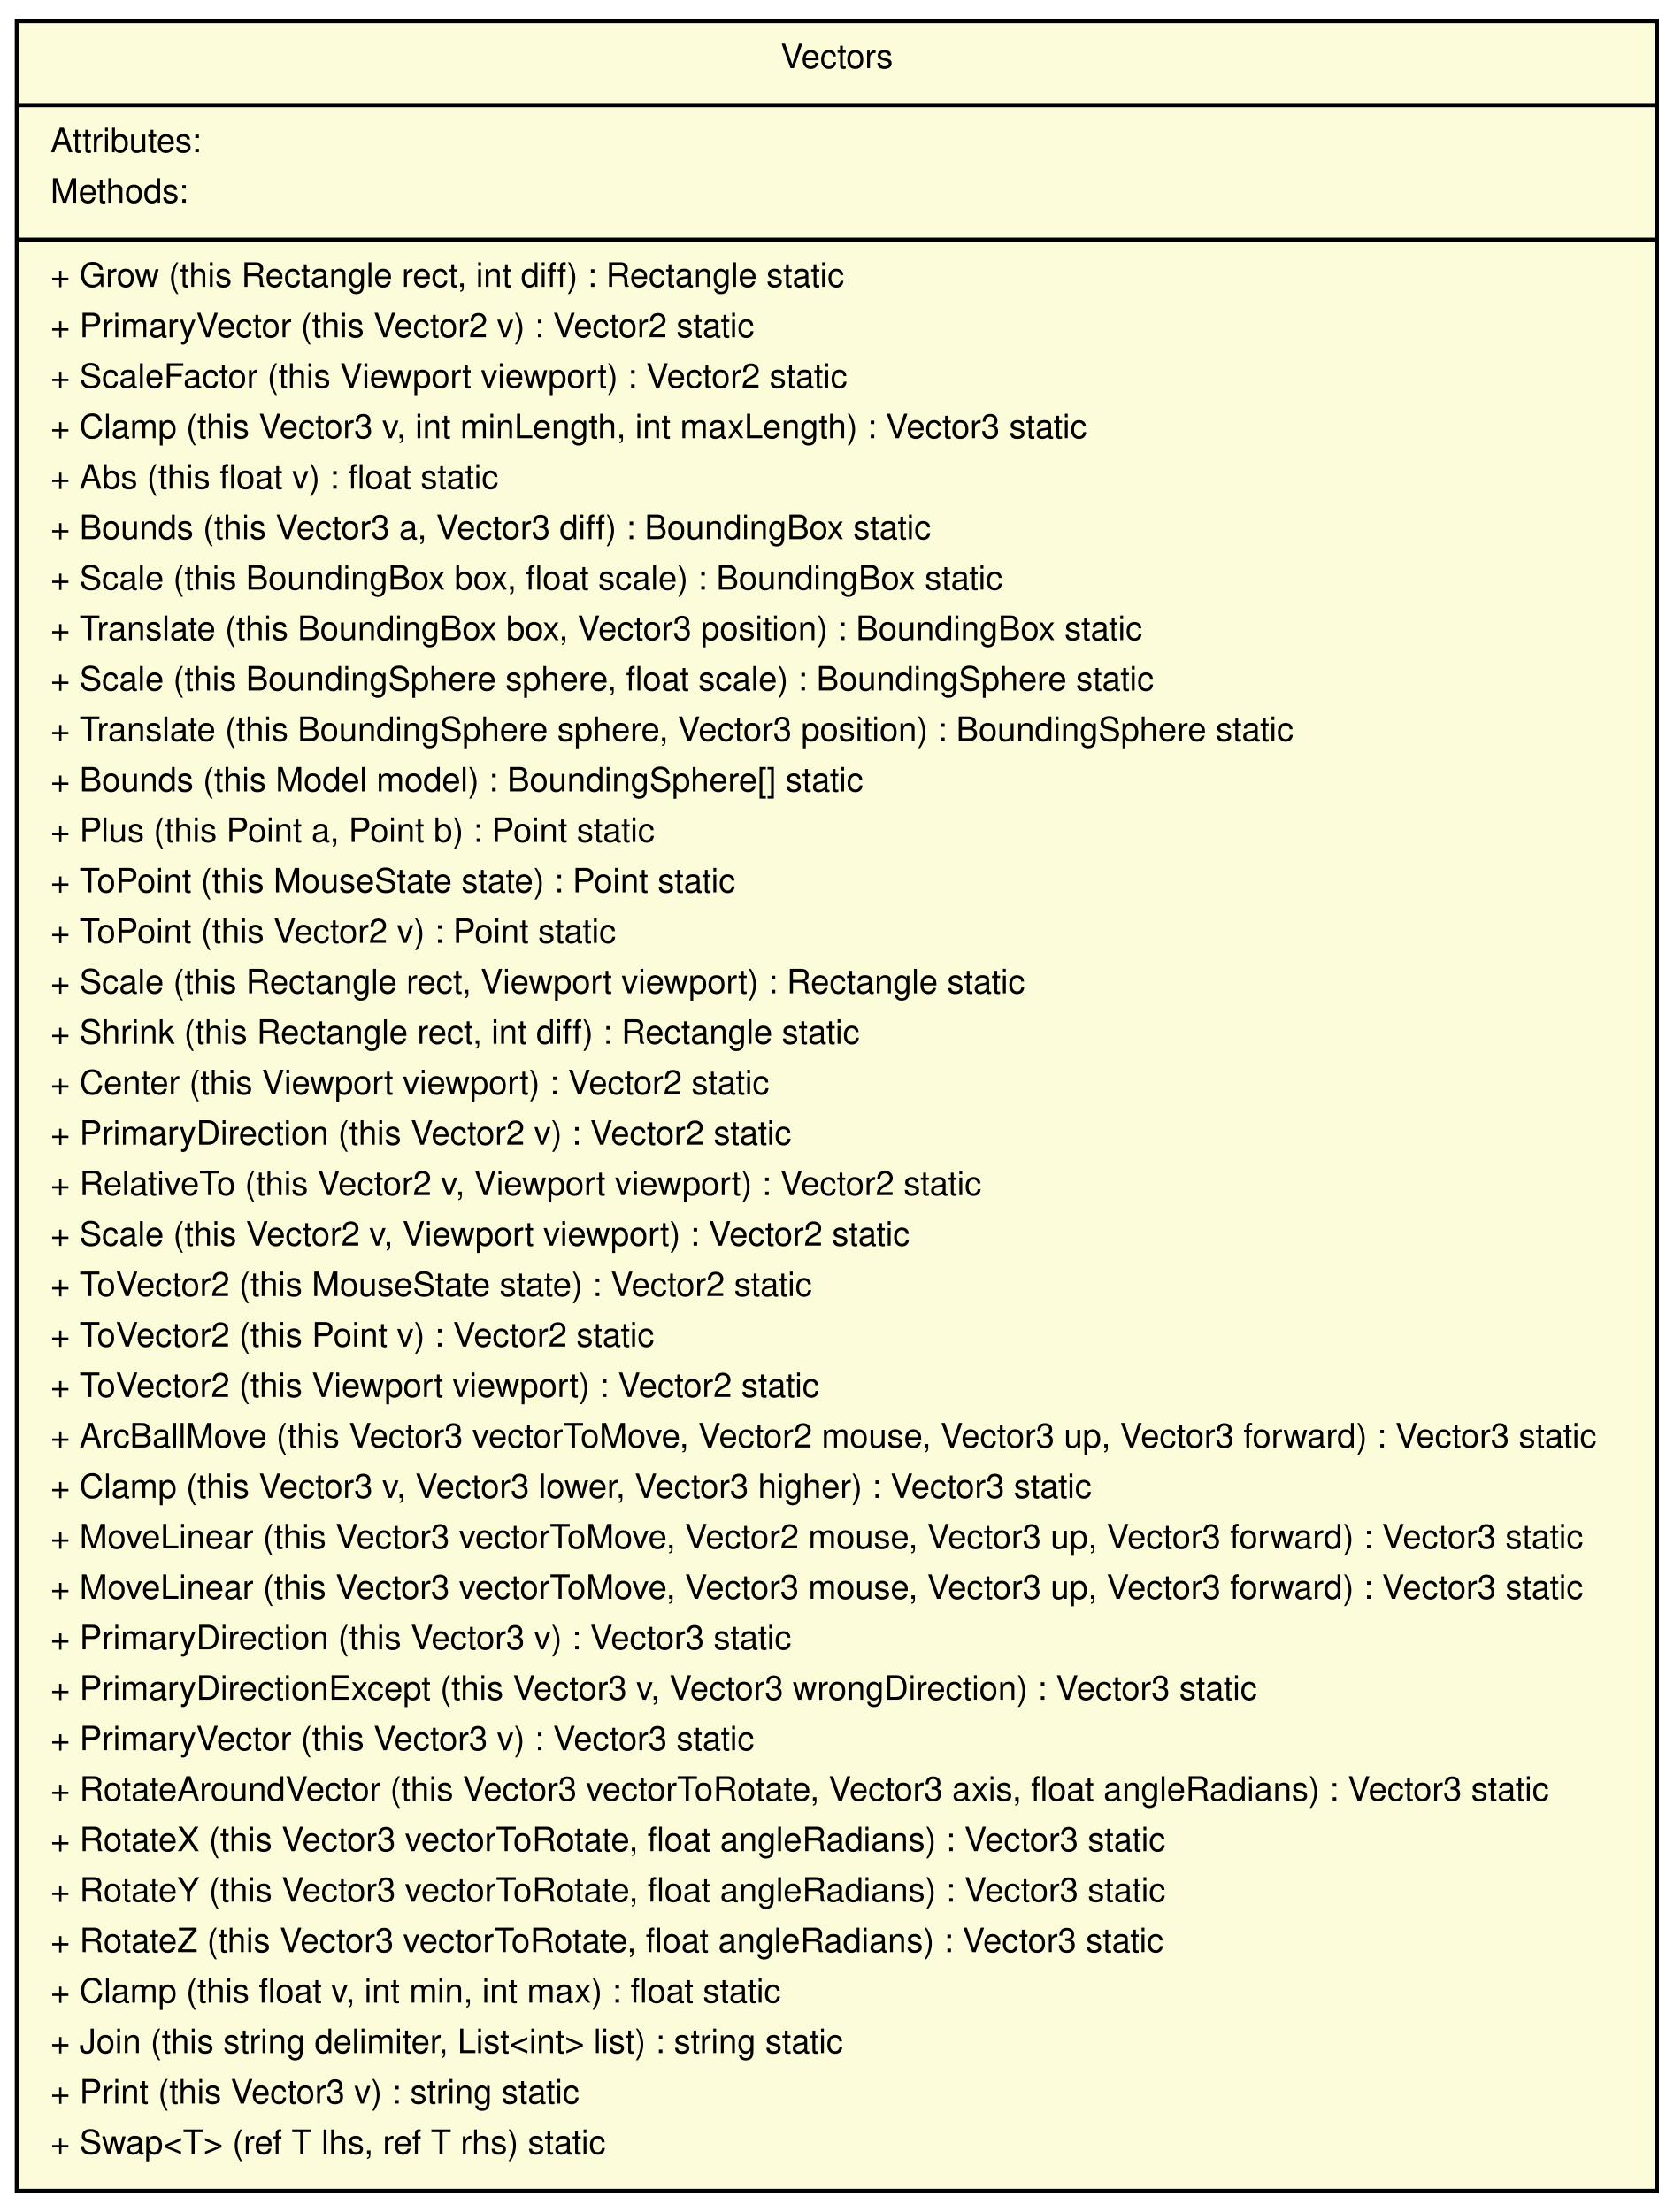
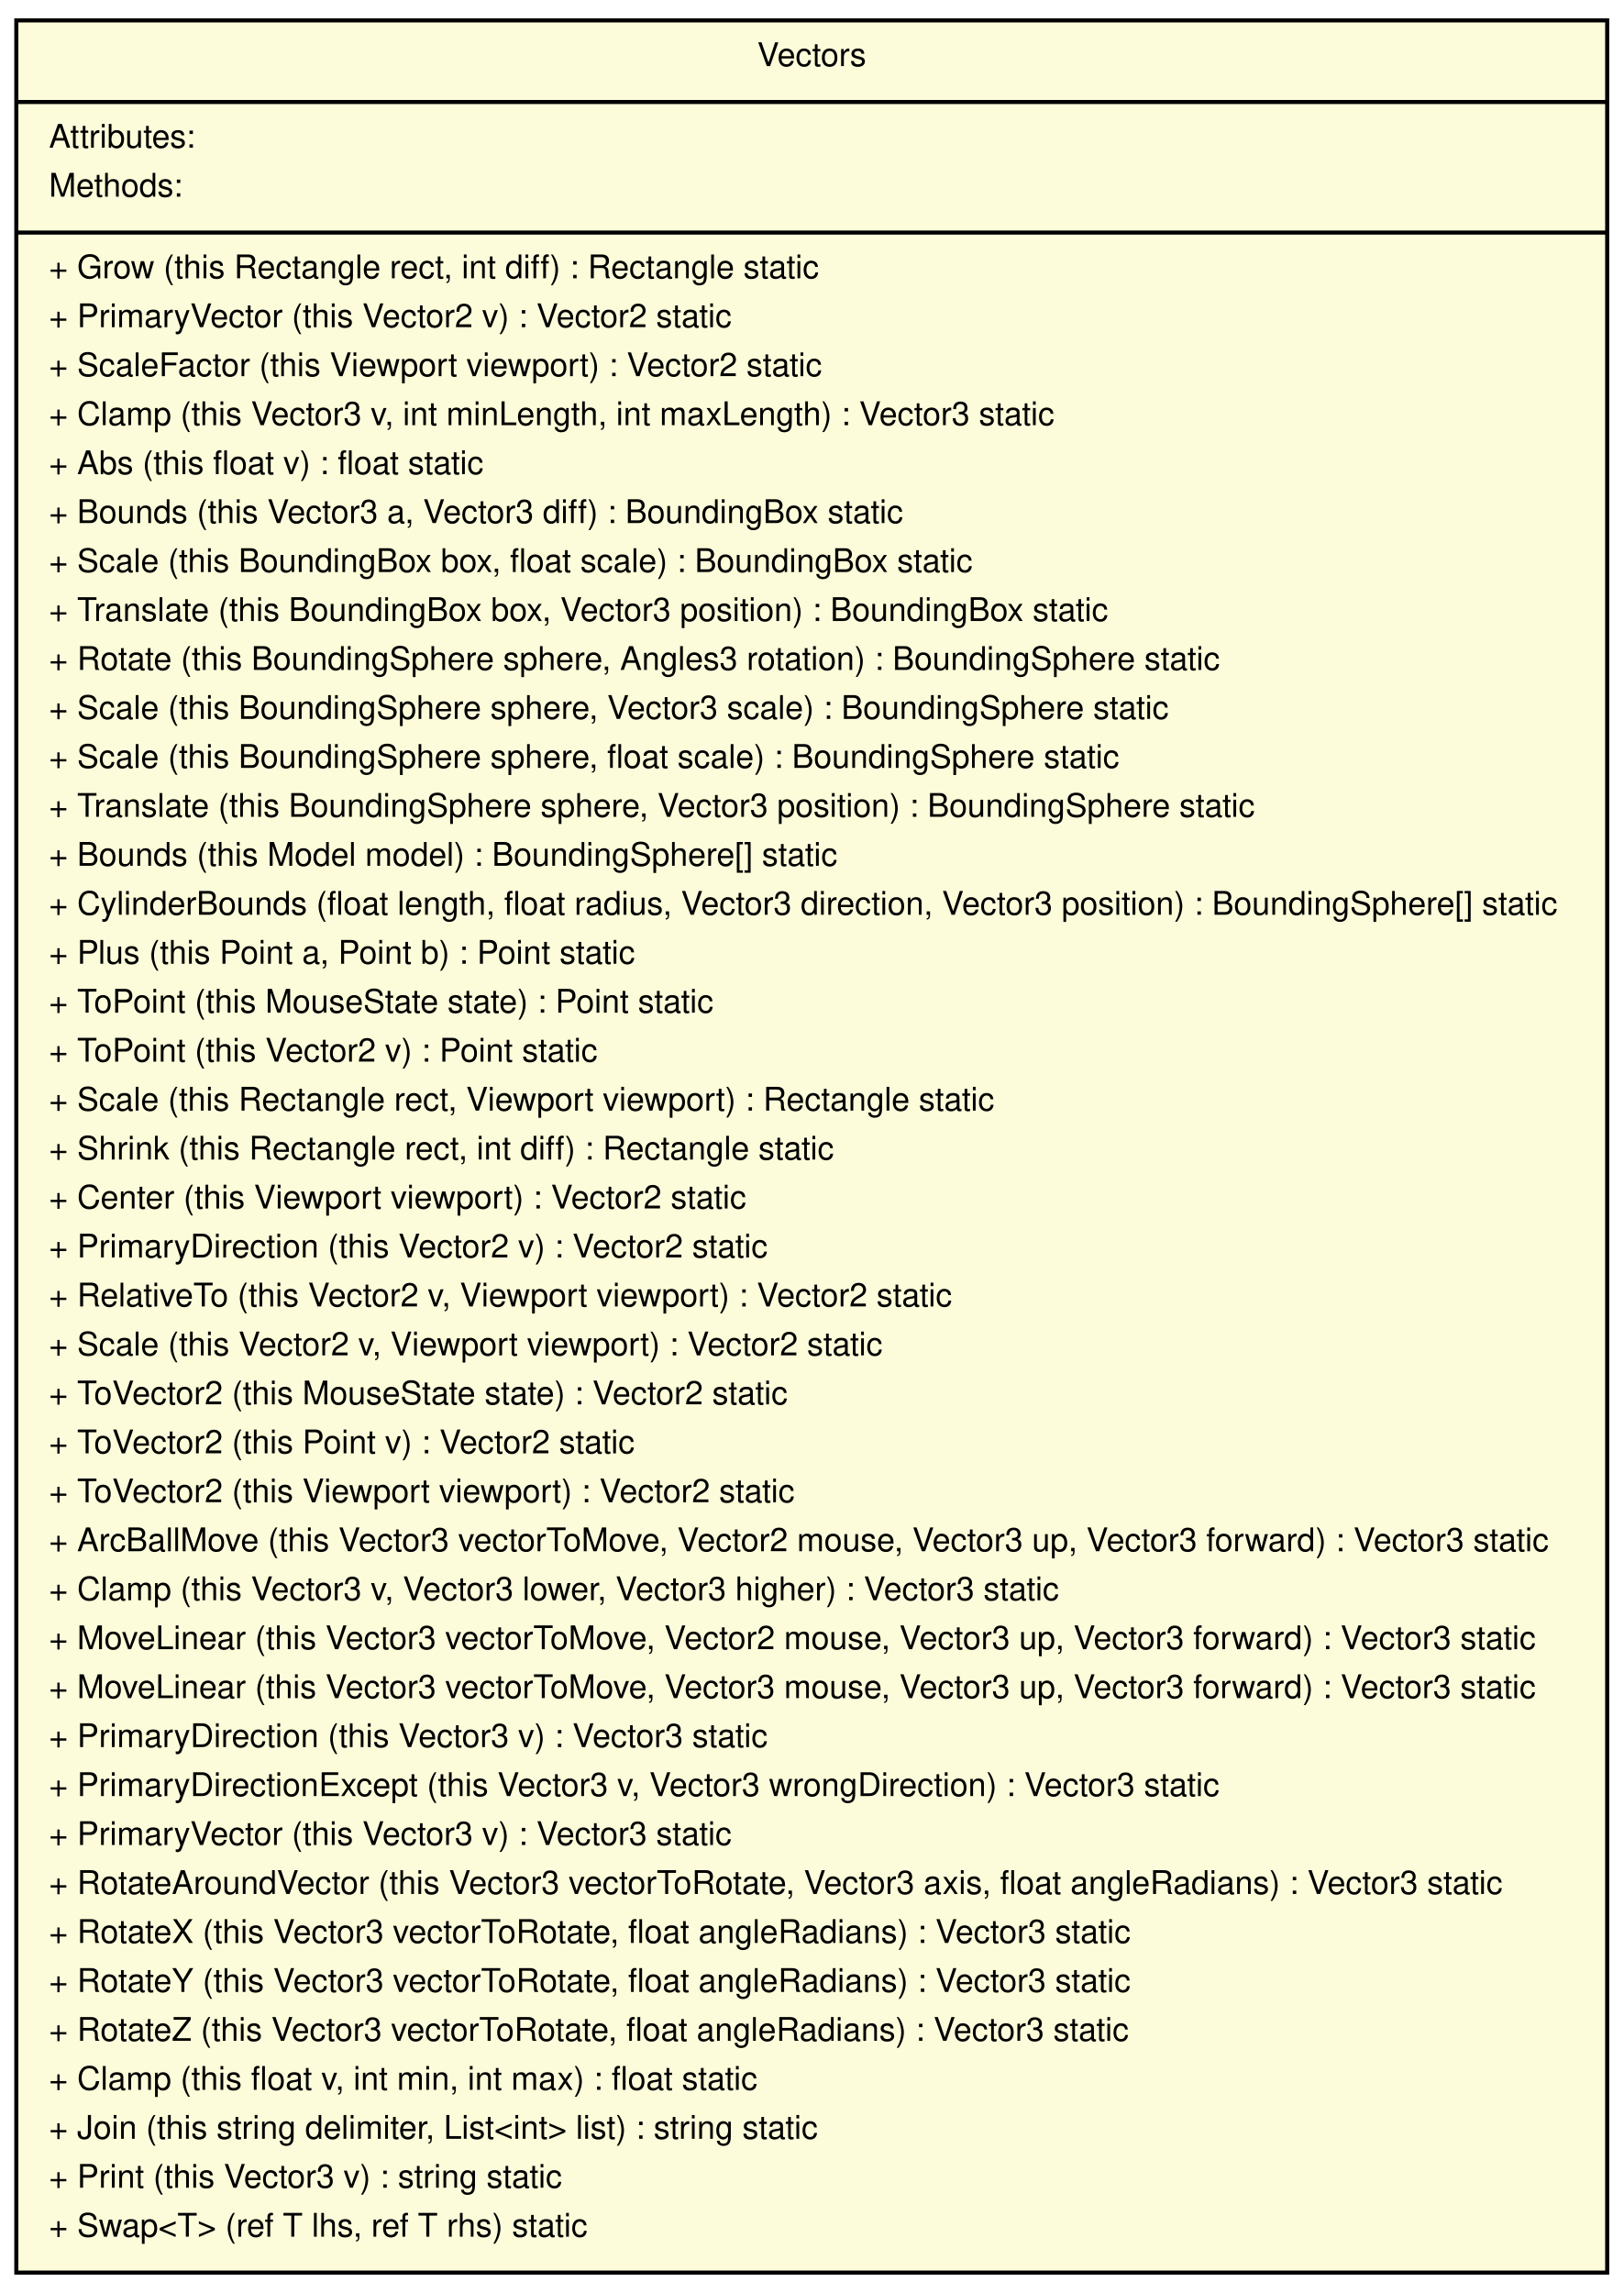
- <svg xmlns="http://www.w3.org/2000/svg" width="398pt" height="526pt" viewBox="0.00 0.00 398.00 526.00">
-   <g id="graph1" class="graph" transform="scale(1 1) rotate(0) translate(4 522)">
-     <polygon fill="white" stroke="white" points="-4,5 -4,-522 395,-522 395,5 -4,5" />
+ <svg xmlns="http://www.w3.org/2000/svg" width="398pt" height="562pt" viewBox="0.00 0.00 398.00 562.00">
+   <g id="graph1" class="graph" transform="scale(1 1) rotate(0) translate(4 558)">
+     <polygon fill="white" stroke="white" points="-4,5 -4,-558 395,-558 395,5 -4,5" />
    <g id="node1" class="node">
-       <polygon fill="#fcfcda" stroke="black" points="0,-1 0,-517 390,-517 390,-1 0,-1" />
-       <text text-anchor="middle" x="195" y="-505.8" font-family="Helvetica,sans-Serif" font-size="8.00">Vectors</text>
-       <polyline fill="none" stroke="black" points="0,-497 390,-497 " />
-       <text text-anchor="start" x="8" y="-485.8" font-family="Helvetica,sans-Serif" font-size="8.00">Attributes:</text>
-       <text text-anchor="start" x="8" y="-473.8" font-family="Helvetica,sans-Serif" font-size="8.00">Methods:</text>
-       <polyline fill="none" stroke="black" points="0,-465 390,-465 " />
-       <text text-anchor="start" x="8" y="-453.8" font-family="Helvetica,sans-Serif" font-size="8.00">+ Grow (this Rectangle rect, int diff) : Rectangle static</text>
-       <text text-anchor="start" x="8" y="-441.8" font-family="Helvetica,sans-Serif" font-size="8.00">+ PrimaryVector (this Vector2 v) : Vector2 static</text>
-       <text text-anchor="start" x="8" y="-429.8" font-family="Helvetica,sans-Serif" font-size="8.00">+ ScaleFactor (this Viewport viewport) : Vector2 static</text>
-       <text text-anchor="start" x="8" y="-417.8" font-family="Helvetica,sans-Serif" font-size="8.00">+ Clamp (this Vector3 v, int minLength, int maxLength) : Vector3 static</text>
-       <text text-anchor="start" x="8" y="-405.8" font-family="Helvetica,sans-Serif" font-size="8.00">+ Abs (this float v) : float static</text>
-       <text text-anchor="start" x="8" y="-393.8" font-family="Helvetica,sans-Serif" font-size="8.00">+ Bounds (this Vector3 a, Vector3 diff) : BoundingBox static</text>
-       <text text-anchor="start" x="8" y="-381.8" font-family="Helvetica,sans-Serif" font-size="8.00">+ Scale (this BoundingBox box, float scale) : BoundingBox static</text>
-       <text text-anchor="start" x="8" y="-369.8" font-family="Helvetica,sans-Serif" font-size="8.00">+ Translate (this BoundingBox box, Vector3 position) : BoundingBox static</text>
-       <text text-anchor="start" x="8" y="-357.8" font-family="Helvetica,sans-Serif" font-size="8.00">+ Scale (this BoundingSphere sphere, float scale) : BoundingSphere static</text>
-       <text text-anchor="start" x="8" y="-345.8" font-family="Helvetica,sans-Serif" font-size="8.00">+ Translate (this BoundingSphere sphere, Vector3 position) : BoundingSphere static</text>
-       <text text-anchor="start" x="8" y="-333.8" font-family="Helvetica,sans-Serif" font-size="8.00">+ Bounds (this Model model) : BoundingSphere[] static</text>
+       <polygon fill="#fcfcda" stroke="black" points="0,-1 0,-553 390,-553 390,-1 0,-1" />
+       <text text-anchor="middle" x="195" y="-541.8" font-family="Helvetica,sans-Serif" font-size="8.00">Vectors</text>
+       <polyline fill="none" stroke="black" points="0,-533 390,-533 " />
+       <text text-anchor="start" x="8" y="-521.8" font-family="Helvetica,sans-Serif" font-size="8.00">Attributes:</text>
+       <text text-anchor="start" x="8" y="-509.8" font-family="Helvetica,sans-Serif" font-size="8.00">Methods:</text>
+       <polyline fill="none" stroke="black" points="0,-501 390,-501 " />
+       <text text-anchor="start" x="8" y="-489.8" font-family="Helvetica,sans-Serif" font-size="8.00">+ Grow (this Rectangle rect, int diff) : Rectangle static</text>
+       <text text-anchor="start" x="8" y="-477.8" font-family="Helvetica,sans-Serif" font-size="8.00">+ PrimaryVector (this Vector2 v) : Vector2 static</text>
+       <text text-anchor="start" x="8" y="-465.8" font-family="Helvetica,sans-Serif" font-size="8.00">+ ScaleFactor (this Viewport viewport) : Vector2 static</text>
+       <text text-anchor="start" x="8" y="-453.8" font-family="Helvetica,sans-Serif" font-size="8.00">+ Clamp (this Vector3 v, int minLength, int maxLength) : Vector3 static</text>
+       <text text-anchor="start" x="8" y="-441.8" font-family="Helvetica,sans-Serif" font-size="8.00">+ Abs (this float v) : float static</text>
+       <text text-anchor="start" x="8" y="-429.8" font-family="Helvetica,sans-Serif" font-size="8.00">+ Bounds (this Vector3 a, Vector3 diff) : BoundingBox static</text>
+       <text text-anchor="start" x="8" y="-417.8" font-family="Helvetica,sans-Serif" font-size="8.00">+ Scale (this BoundingBox box, float scale) : BoundingBox static</text>
+       <text text-anchor="start" x="8" y="-405.8" font-family="Helvetica,sans-Serif" font-size="8.00">+ Translate (this BoundingBox box, Vector3 position) : BoundingBox static</text>
+       <text text-anchor="start" x="8" y="-393.8" font-family="Helvetica,sans-Serif" font-size="8.00">+ Rotate (this BoundingSphere sphere, Angles3 rotation) : BoundingSphere static</text>
+       <text text-anchor="start" x="8" y="-381.8" font-family="Helvetica,sans-Serif" font-size="8.00">+ Scale (this BoundingSphere sphere, Vector3 scale) : BoundingSphere static</text>
+       <text text-anchor="start" x="8" y="-369.8" font-family="Helvetica,sans-Serif" font-size="8.00">+ Scale (this BoundingSphere sphere, float scale) : BoundingSphere static</text>
+       <text text-anchor="start" x="8" y="-357.8" font-family="Helvetica,sans-Serif" font-size="8.00">+ Translate (this BoundingSphere sphere, Vector3 position) : BoundingSphere static</text>
+       <text text-anchor="start" x="8" y="-345.8" font-family="Helvetica,sans-Serif" font-size="8.00">+ Bounds (this Model model) : BoundingSphere[] static</text>
+       <text text-anchor="start" x="8" y="-333.8" font-family="Helvetica,sans-Serif" font-size="8.00">+ CylinderBounds (float length, float radius, Vector3 direction, Vector3 position) : BoundingSphere[] static</text>
      <text text-anchor="start" x="8" y="-321.8" font-family="Helvetica,sans-Serif" font-size="8.00">+ Plus (this Point a, Point b) : Point static</text>
      <text text-anchor="start" x="8" y="-309.8" font-family="Helvetica,sans-Serif" font-size="8.00">+ ToPoint (this MouseState state) : Point static</text>
      <text text-anchor="start" x="8" y="-297.8" font-family="Helvetica,sans-Serif" font-size="8.00">+ ToPoint (this Vector2 v) : Point static</text>
      <text text-anchor="start" x="8" y="-285.8" font-family="Helvetica,sans-Serif" font-size="8.00">+ Scale (this Rectangle rect, Viewport viewport) : Rectangle static</text>
      <text text-anchor="start" x="8" y="-273.8" font-family="Helvetica,sans-Serif" font-size="8.00">+ Shrink (this Rectangle rect, int diff) : Rectangle static</text>
      <text text-anchor="start" x="8" y="-261.8" font-family="Helvetica,sans-Serif" font-size="8.00">+ Center (this Viewport viewport) : Vector2 static</text>
      <text text-anchor="start" x="8" y="-249.8" font-family="Helvetica,sans-Serif" font-size="8.00">+ PrimaryDirection (this Vector2 v) : Vector2 static</text>
      <text text-anchor="start" x="8" y="-237.8" font-family="Helvetica,sans-Serif" font-size="8.00">+ RelativeTo (this Vector2 v, Viewport viewport) : Vector2 static</text>
      <text text-anchor="start" x="8" y="-225.8" font-family="Helvetica,sans-Serif" font-size="8.00">+ Scale (this Vector2 v, Viewport viewport) : Vector2 static</text>
      <text text-anchor="start" x="8" y="-213.8" font-family="Helvetica,sans-Serif" font-size="8.00">+ ToVector2 (this MouseState state) : Vector2 static</text>
      <text text-anchor="start" x="8" y="-201.8" font-family="Helvetica,sans-Serif" font-size="8.00">+ ToVector2 (this Point v) : Vector2 static</text>
      <text text-anchor="start" x="8" y="-189.8" font-family="Helvetica,sans-Serif" font-size="8.00">+ ToVector2 (this Viewport viewport) : Vector2 static</text>
      <text text-anchor="start" x="8" y="-177.8" font-family="Helvetica,sans-Serif" font-size="8.00">+ ArcBallMove (this Vector3 vectorToMove, Vector2 mouse, Vector3 up, Vector3 forward) : Vector3 static</text>
      <text text-anchor="start" x="8" y="-165.8" font-family="Helvetica,sans-Serif" font-size="8.00">+ Clamp (this Vector3 v, Vector3 lower, Vector3 higher) : Vector3 static</text>
      <text text-anchor="start" x="8" y="-153.8" font-family="Helvetica,sans-Serif" font-size="8.00">+ MoveLinear (this Vector3 vectorToMove, Vector2 mouse, Vector3 up, Vector3 forward) : Vector3 static</text>
      <text text-anchor="start" x="8" y="-141.8" font-family="Helvetica,sans-Serif" font-size="8.00">+ MoveLinear (this Vector3 vectorToMove, Vector3 mouse, Vector3 up, Vector3 forward) : Vector3 static</text>
      <text text-anchor="start" x="8" y="-129.8" font-family="Helvetica,sans-Serif" font-size="8.00">+ PrimaryDirection (this Vector3 v) : Vector3 static</text>
      <text text-anchor="start" x="8" y="-117.8" font-family="Helvetica,sans-Serif" font-size="8.00">+ PrimaryDirectionExcept (this Vector3 v, Vector3 wrongDirection) : Vector3 static</text>
      <text text-anchor="start" x="8" y="-105.8" font-family="Helvetica,sans-Serif" font-size="8.00">+ PrimaryVector (this Vector3 v) : Vector3 static</text>
      <text text-anchor="start" x="8" y="-93.8" font-family="Helvetica,sans-Serif" font-size="8.00">+ RotateAroundVector (this Vector3 vectorToRotate, Vector3 axis, float angleRadians) : Vector3 static</text>
      <text text-anchor="start" x="8" y="-81.8" font-family="Helvetica,sans-Serif" font-size="8.00">+ RotateX (this Vector3 vectorToRotate, float angleRadians) : Vector3 static</text>
      <text text-anchor="start" x="8" y="-69.8" font-family="Helvetica,sans-Serif" font-size="8.00">+ RotateY (this Vector3 vectorToRotate, float angleRadians) : Vector3 static</text>
      <text text-anchor="start" x="8" y="-57.8" font-family="Helvetica,sans-Serif" font-size="8.00">+ RotateZ (this Vector3 vectorToRotate, float angleRadians) : Vector3 static</text>
      <text text-anchor="start" x="8" y="-45.8" font-family="Helvetica,sans-Serif" font-size="8.00">+ Clamp (this float v, int min, int max) : float static</text>
      <text text-anchor="start" x="8" y="-33.8" font-family="Helvetica,sans-Serif" font-size="8.00">+ Join (this string delimiter, List&lt;int&gt; list) : string static</text>
      <text text-anchor="start" x="8" y="-21.8" font-family="Helvetica,sans-Serif" font-size="8.00">+ Print (this Vector3 v) : string static</text>
      <text text-anchor="start" x="8" y="-9.8" font-family="Helvetica,sans-Serif" font-size="8.00">+ Swap&lt;T&gt; (ref T lhs, ref T rhs) static</text>
    </g>
  </g>
</svg>
